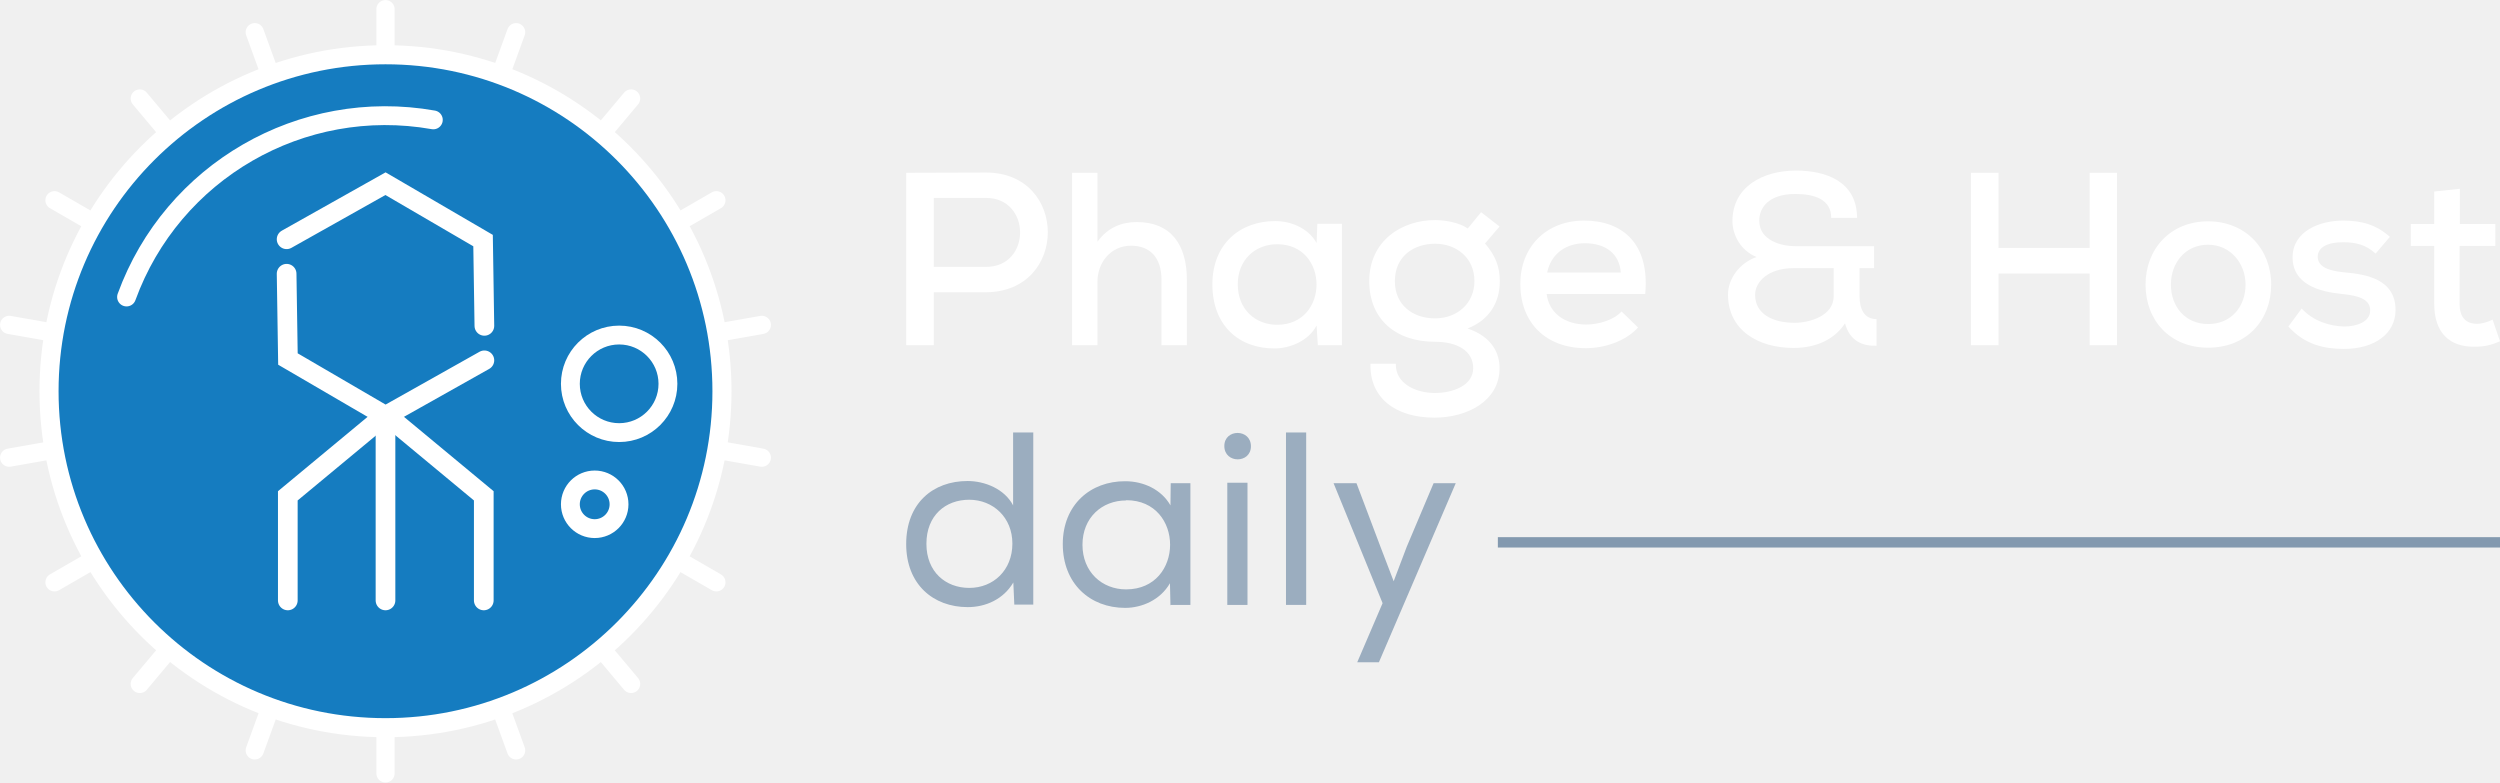
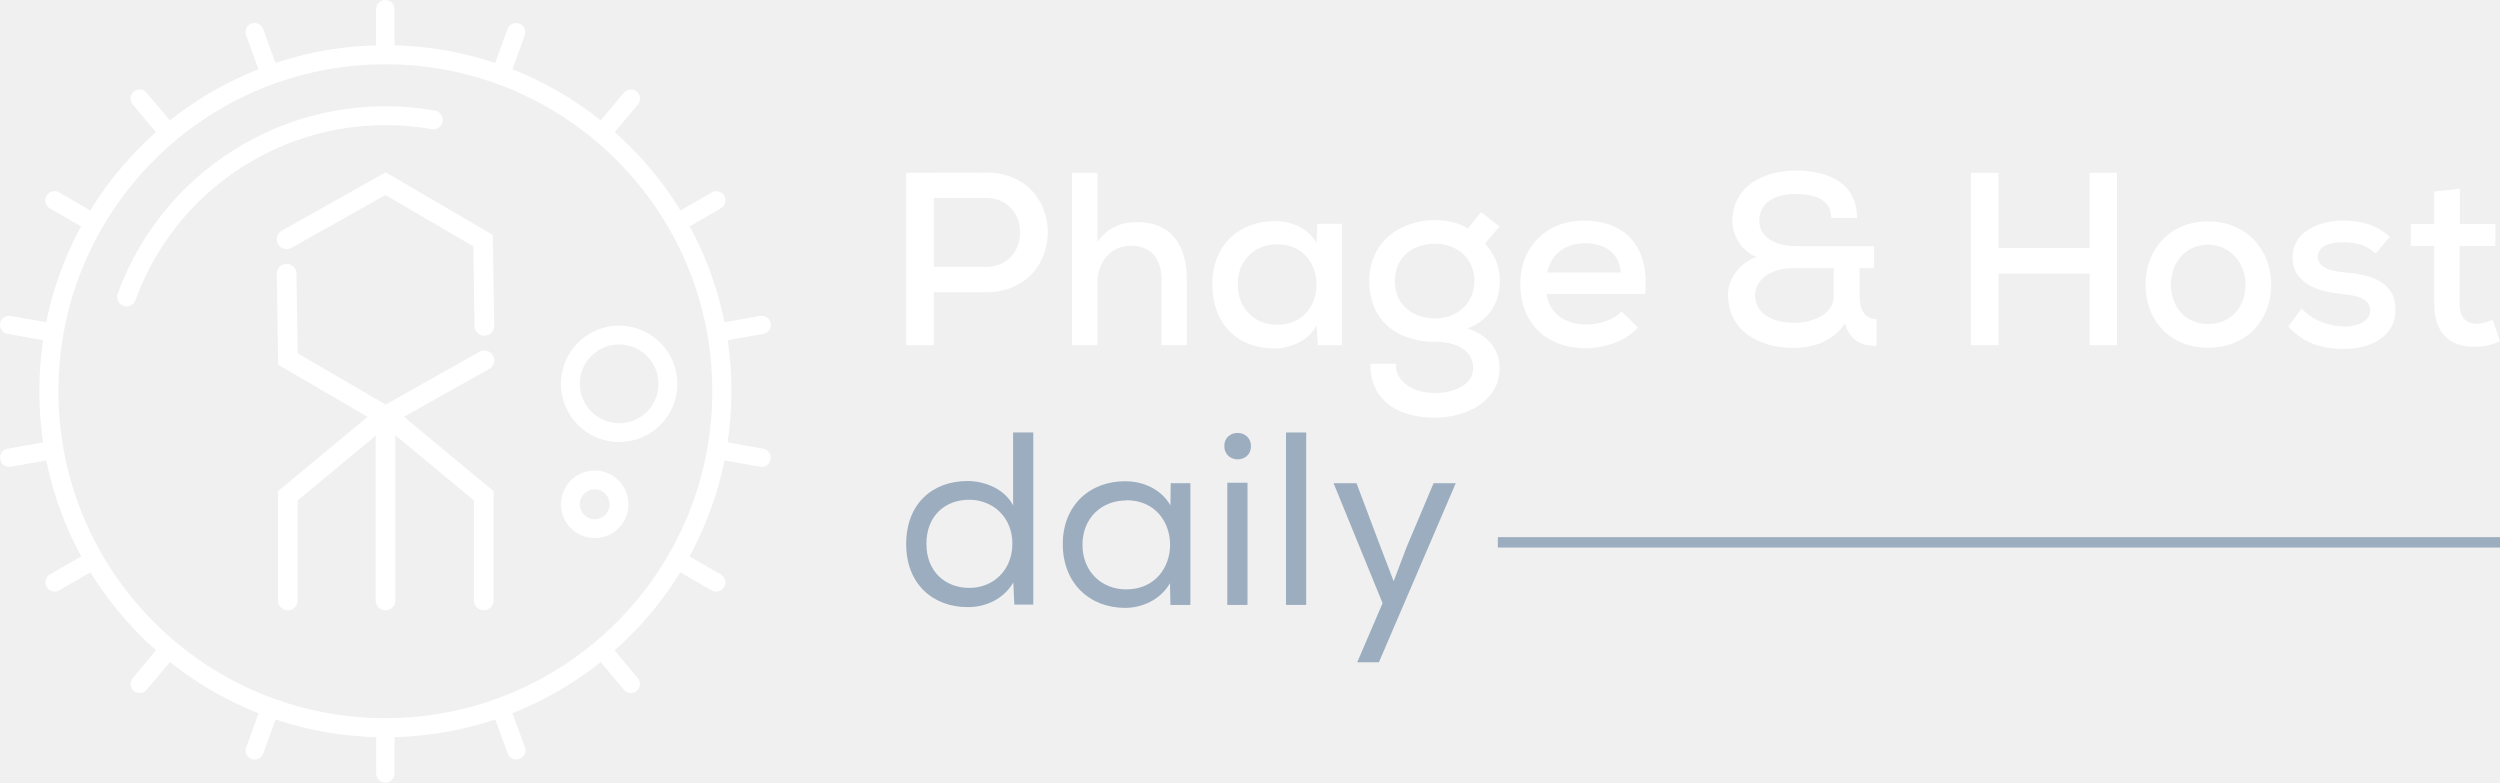
<svg xmlns="http://www.w3.org/2000/svg" width="20.96mm" height="6.56mm" viewBox="0 0 20.96 6.56" version="1.1" id="svg1296">
  <defs id="defs1293">
    <rect x="31.699" y="-2.655" width="88.022" height="40.515" id="rect7407" />
    <rect x="470.145" y="629.406" width="227.656" height="71.801" id="rect3737" />
    <rect x="470.145" y="629.406" width="227.656" height="71.801" id="rect5547" />
    <rect x="470.145" y="629.406" width="227.656" height="71.801" id="rect19171" />
    <rect x="470.145" y="629.406" width="227.656" height="71.801" id="rect1149" />
    <rect x="31.699" y="-2.655" width="45.441" height="43.723" id="rect8335" />
    <rect x="31.699" y="-2.655" width="45.441" height="43.723" id="rect8989" />
    <rect x="31.699" y="-2.655" width="45.441" height="43.723" id="rect38359" />
    <rect x="31.699" y="-2.655" width="88.022" height="40.515" id="rect62084" />
    <rect x="31.699" y="-2.655" width="45.441" height="43.723" id="rect62086" />
  </defs>
-   <g id="g1055">
-     <g aria-label="Phage &amp; Host" transform="matrix(0.2581599,0,0,0.2581599,-0.7675996,1.695483)" id="text7405" style="font-size:8px;line-height:1.25;white-space:pre;shape-inside:url(#rect7407);fill:#ffffff">
-       <path d="m 33.299,-0.14 h 1.696 c 1.472,0 1.48,2.24 0,2.24 h -1.696 z m 1.696,3.064 c 2.68,-0.016 2.672,-3.888 0,-3.888 -0.856,0 -1.736,0.008 -2.592,0.008 V 4.644 h 0.896 v -1.72 z" style="font-family:'Nexa Bold';-inkscape-font-specification:'Nexa Bold, Normal'" id="path969" />
-       <path d="M 37.79,-0.956 V 4.644 h 0.824 v -2.056 c 0,-0.648 0.448,-1.176 1.088,-1.176 0.608,0 0.992,0.368 0.992,1.112 v 2.12 h 0.824 v -2.128 c 0,-1.128 -0.512,-1.872 -1.624,-1.872 -0.472,0 -0.936,0.16 -1.28,0.64 v -2.24 z" style="font-family:'Nexa Bold';-inkscape-font-specification:'Nexa Bold, Normal'" id="path971" />
-       <path d="m 45.731,1.324 c -0.248,-0.448 -0.784,-0.712 -1.344,-0.712 -1.136,0 -2.04,0.736 -2.04,2.056 0,1.344 0.872,2.088 2.024,2.08 0.488,0 1.096,-0.24 1.36,-0.744 l 0.04,0.64 h 0.784 c 0,-1.312 0,-2.632 0,-3.944 h -0.8 z m -1.28,0.04 c 1.704,0 1.704,2.616 0,2.616 -0.704,0 -1.28,-0.496 -1.28,-1.312 0,-0.808 0.576,-1.304 1.28,-1.304 z" style="font-family:'Nexa Bold';-inkscape-font-specification:'Nexa Bold, Normal'" id="path973" />
-       <path d="m 50.641,0.852 c -0.28,-0.192 -0.736,-0.272 -1.064,-0.272 -1.072,0 -2.136,0.664 -2.136,1.984 0,1.232 0.856,1.968 2.136,1.968 0.736,0 1.24,0.304 1.24,0.856 0,0.56 -0.648,0.808 -1.256,0.808 -0.656,-0.008 -1.28,-0.336 -1.256,-0.952 h -0.824 c -0.032,1.096 0.792,1.752 2.08,1.752 1.056,0 2.112,-0.536 2.112,-1.608 0,-0.472 -0.232,-1.016 -1.04,-1.288 0.704,-0.272 1.048,-0.84 1.048,-1.536 0,-0.488 -0.152,-0.84 -0.48,-1.224 l 0.472,-0.552 -0.6,-0.464 z m -1.064,0.496 c 0.68,0 1.28,0.44 1.28,1.216 0,0.712 -0.552,1.208 -1.28,1.208 -0.712,0 -1.304,-0.424 -1.304,-1.208 0,-0.824 0.632,-1.216 1.304,-1.216 z" style="font-family:'Nexa Bold';-inkscape-font-specification:'Nexa Bold, Normal'" id="path975" />
-       <path d="m 56.403,2.98 c 0.152,-1.608 -0.712,-2.384 -1.984,-2.384 -1.232,0 -2.072,0.856 -2.072,2.056 0,1.264 0.832,2.088 2.128,2.088 0.608,0 1.288,-0.224 1.696,-0.672 l -0.536,-0.52 c -0.24,0.272 -0.744,0.424 -1.144,0.424 -0.72,0 -1.216,-0.392 -1.288,-0.992 z m -3.184,-0.696 c 0.128,-0.624 0.624,-0.952 1.224,-0.952 0.664,0 1.12,0.328 1.168,0.952 z" style="font-family:'Nexa Bold';-inkscape-font-specification:'Nexa Bold, Normal'" id="path977" />
-       <path d="m 61.228,2.14 c 0.432,0 0.864,0 1.296,0 v 0.912 c 0,0.656 -0.816,0.864 -1.264,0.864 -0.72,0 -1.288,-0.288 -1.288,-0.912 0,-0.4 0.4,-0.864 1.256,-0.864 z m 2.136,0 h 0.472 v -0.712 c -0.856,0 -1.696,0 -2.56,0 -0.448,0 -1.168,-0.184 -1.168,-0.824 -0.008,-0.408 0.288,-0.872 1.168,-0.872 0.616,0 1.168,0.168 1.168,0.776 h 0.84 c -0.008,-1.2 -1.032,-1.536 -1.984,-1.536 -1.072,0 -2.056,0.52 -2.064,1.632 0,0.488 0.288,0.976 0.784,1.176 -0.528,0.176 -0.928,0.688 -0.928,1.216 0,1.152 0.968,1.736 2.128,1.736 0.728,0 1.328,-0.272 1.672,-0.8 0.16,0.6 0.6,0.744 1.024,0.728 v -0.864 c -0.408,0 -0.552,-0.344 -0.552,-0.744 z" style="font-family:'Nexa Bold';-inkscape-font-specification:'Nexa Bold, Normal'" id="path979" />
-       <path d="m 71.725,4.644 v -5.6 h -0.888 V 1.484 h -2.96 v -2.44 h -0.896 V 4.644 h 0.896 v -2.328 h 2.96 v 2.328 z" style="font-family:'Nexa Bold';-inkscape-font-specification:'Nexa Bold, Normal'" id="path981" />
-       <path d="m 74.684,0.62 c -1.224,0 -2.032,0.896 -2.032,2.056 0,1.168 0.8,2.048 2.032,2.048 1.24,0 2.048,-0.88 2.048,-2.048 0,-1.16 -0.832,-2.056 -2.048,-2.056 z m 0,0.76 c 0.72,0 1.216,0.6 1.216,1.296 0,0.704 -0.456,1.28 -1.216,1.28 -0.752,0 -1.208,-0.576 -1.208,-1.28 0,-0.696 0.456,-1.296 1.208,-1.296 z" style="font-family:'Nexa Bold';-inkscape-font-specification:'Nexa Bold, Normal'" id="path983" />
-       <path d="m 80.587,1.124 c -0.44,-0.392 -0.912,-0.528 -1.52,-0.528 -0.736,0 -1.64,0.328 -1.64,1.2 0.008,0.872 0.864,1.112 1.608,1.184 0.584,0.056 0.92,0.192 0.912,0.544 -0.008,0.368 -0.448,0.512 -0.84,0.512 -0.464,-0.008 -1.016,-0.176 -1.384,-0.584 l -0.432,0.584 c 0.52,0.584 1.16,0.728 1.8,0.728 1.024,0 1.672,-0.512 1.68,-1.248 0.008,-1.016 -0.944,-1.176 -1.672,-1.24 -0.504,-0.048 -0.848,-0.176 -0.856,-0.504 0,-0.312 0.336,-0.48 0.84,-0.472 0.392,0 0.728,0.08 1.04,0.368 z" style="font-family:'Nexa Bold';-inkscape-font-specification:'Nexa Bold, Normal'" id="path985" />
-       <path d="m 82.027,-0.348 v 1.056 h -0.76 V 1.42 h 0.76 v 1.88 c 0,0.928 0.488,1.416 1.344,1.392 0.28,0 0.52,-0.056 0.792,-0.176 l -0.24,-0.704 c -0.16,0.08 -0.344,0.136 -0.504,0.136 -0.384,0 -0.568,-0.232 -0.568,-0.648 v -1.88 h 1.16 V 0.708 h -1.152 v -1.144 z" style="font-family:'Nexa Bold';-inkscape-font-specification:'Nexa Bold, Normal'" id="path987" />
-     </g>
-     <g aria-label="daily" transform="matrix(0.2645833,0,0,0.2645833,-0.8824056,3.889689)" id="text8987" style="font-size:7.805px;line-height:1.25;white-space:pre;shape-inside:url(#rect8989);fill:#9badbf">
-       <path d="M 36.07,-0.997 H 35.438 V 1.313 C 35.165,0.79 34.54,0.541 33.994,0.541 c -1.093,0 -1.944,0.702 -1.944,1.998 0,1.272 0.851,1.998 1.951,1.998 0.57,0 1.132,-0.25 1.444,-0.781 l 0.031,0.702 h 0.601 V -1.005 Z M 34.041,1.134 c 0.765,0 1.374,0.562 1.374,1.389 0,0.843 -0.601,1.405 -1.366,1.405 -0.749,0 -1.358,-0.507 -1.358,-1.397 0,-0.905 0.609,-1.397 1.358,-1.397 z" style="font-family:'Nexa Regular';-inkscape-font-specification:'Nexa Regular, Normal'" id="path990" />
-       <path d="m 40.439,4.467 h 0.617 V 0.611 h -0.624 l -0.008,0.702 C 40.142,0.814 39.573,0.548 38.995,0.548 37.894,0.541 37.012,1.29 37.012,2.539 c 0,1.257 0.866,2.022 1.975,2.022 0.531,0 1.116,-0.25 1.421,-0.781 l 0.016,0.702 z M 39.026,1.149 c 1.85,0 1.85,2.826 -0.008,2.826 -0.765,0 -1.382,-0.554 -1.382,-1.413 0,-0.859 0.617,-1.405 1.382,-1.405 z" style="font-family:'Nexa Regular';-inkscape-font-specification:'Nexa Regular, Normal'" id="path992" />
-       <path d="m 42.131,-0.568 c 0,0.562 0.843,0.562 0.843,0.008 0,-0.562 -0.843,-0.562 -0.843,-0.008 z m 0.094,1.163 h 0.64 V 4.467 h -0.64 z" style="font-family:'Nexa Regular';-inkscape-font-specification:'Nexa Regular, Normal'" id="path994" />
-       <path d="M 44.725,-0.997 H 44.085 V 4.467 h 0.64 z" style="font-family:'Nexa Regular';-inkscape-font-specification:'Nexa Regular, Normal'" id="path996" />
-       <path d="M 49.464,0.611 H 48.762 L 47.911,2.625 47.497,3.717 47.076,2.617 46.319,0.611 H 45.593 L 47.146,4.412 46.342,6.285 h 0.687 z" style="font-family:'Nexa Regular';-inkscape-font-specification:'Nexa Regular, Normal'" id="path998" />
-     </g>
-     <path style="font-size:8px;line-height:1.25;white-space:pre;fill:none;fill-opacity:1;stroke:#8399af;stroke-width:0.087;stroke-linecap:butt;stroke-linejoin:miter;stroke-miterlimit:4;stroke-dasharray:none;stroke-opacity:1" d="m 12.558,4.547 h 8.402" id="path53856" />
-     <path style="fill:none;stroke:#ffffff;stroke-width:0.153;stroke-linecap:round;stroke-linejoin:miter;stroke-miterlimit:4;stroke-dasharray:none;stroke-opacity:1" d="M 3.232,0.077 V 6.484" id="path58712" />
-     <path style="fill:none;stroke:#ffffff;stroke-width:0.153;stroke-linecap:round;stroke-linejoin:miter;stroke-miterlimit:4;stroke-dasharray:none;stroke-opacity:1" d="M 4.327,0.27 2.136,6.291" id="path61402" />
-     <path style="fill:none;stroke:#ffffff;stroke-width:0.153;stroke-linecap:round;stroke-linejoin:miter;stroke-miterlimit:4;stroke-dasharray:none;stroke-opacity:1" d="M 5.291,0.826 1.172,5.734" id="path61404" />
-     <path style="fill:none;stroke:#ffffff;stroke-width:0.153;stroke-linecap:round;stroke-linejoin:miter;stroke-miterlimit:4;stroke-dasharray:none;stroke-opacity:1" d="M 6.006,1.679 0.457,4.882" id="path61646" />
-     <path style="fill:none;stroke:#ffffff;stroke-width:0.153;stroke-linecap:round;stroke-linejoin:miter;stroke-miterlimit:4;stroke-dasharray:none;stroke-opacity:1" d="M 6.387,2.724 0.077,3.837" id="path61648" />
-     <path style="fill:none;stroke:#ffffff;stroke-width:0.153;stroke-linecap:round;stroke-linejoin:miter;stroke-miterlimit:4;stroke-dasharray:none;stroke-opacity:1" d="M 6.387,3.837 0.077,2.724" id="path61730" />
-     <path style="fill:none;stroke:#ffffff;stroke-width:0.153;stroke-linecap:round;stroke-linejoin:miter;stroke-miterlimit:4;stroke-dasharray:none;stroke-opacity:1" d="M 6.006,4.882 0.457,1.679" id="path61732" />
-     <path style="fill:none;stroke:#ffffff;stroke-width:0.153;stroke-linecap:round;stroke-linejoin:miter;stroke-miterlimit:4;stroke-dasharray:none;stroke-opacity:1" d="M 5.291,5.734 1.172,0.826" id="path61734" />
-     <path style="fill:none;stroke:#ffffff;stroke-width:0.153;stroke-linecap:round;stroke-linejoin:miter;stroke-miterlimit:4;stroke-dasharray:none;stroke-opacity:1" d="M 4.327,6.291 2.136,0.27" id="path61736" />
-     <circle style="fill:#157cc0;fill-opacity:1;stroke:#ffffff;stroke-width:0.16;stroke-linecap:round;stroke-miterlimit:4;stroke-dasharray:none;stroke-opacity:1" id="path1140" cy="3.28" cx="3.232" r="2.821" />
-     <path style="fill:none;stroke:#ffffff;stroke-width:0.165;stroke-linecap:round;stroke-linejoin:miter;stroke-miterlimit:4;stroke-dasharray:none;stroke-opacity:1" d="m 2.403,2.006 0.829,-0.466 0.818,0.477 0.011,0.715" id="path1105" />
-     <path style="fill:none;stroke:#ffffff;stroke-width:0.165;stroke-linecap:round;stroke-linejoin:miter;stroke-miterlimit:4;stroke-dasharray:none;stroke-opacity:1" d="M 4.061,3.021 3.232,3.487 2.414,3.01 2.403,2.295" id="path1107" />
-     <path style="fill:none;stroke:#ffffff;stroke-width:0.165;stroke-linecap:round;stroke-linejoin:miter;stroke-miterlimit:4;stroke-dasharray:none;stroke-opacity:1" d="m 3.232,3.535 v 1.499" id="path1109" />
-     <path style="fill:none;stroke:#ffffff;stroke-width:0.165;stroke-linecap:round;stroke-linejoin:miter;stroke-miterlimit:4;stroke-dasharray:none;stroke-opacity:1" d="m 3.24,3.48 0.816,0.677 v 0.877" id="path1111" />
-     <path style="fill:none;stroke:#ffffff;stroke-width:0.165;stroke-linecap:round;stroke-linejoin:miter;stroke-miterlimit:4;stroke-dasharray:none;stroke-opacity:1" d="m 3.229,3.48 -0.816,0.677 v 0.877" id="path1114" />
-     <circle style="fill:none;stroke:#ffffff;stroke-width:0.158;stroke-linecap:round;stroke-miterlimit:4;stroke-dasharray:none;stroke-opacity:1" id="path2452" cy="3.218" cx="5.191" r="0.409" />
-     <circle style="fill:none;stroke:#ffffff;stroke-width:0.158;stroke-linecap:round;stroke-miterlimit:4;stroke-dasharray:none;stroke-opacity:1" id="circle2534" cy="4.228" cx="4.986" r="0.204" />
-     <path style="fill:none;stroke:#ffffff;stroke-width:0.158;stroke-linecap:round;stroke-miterlimit:4;stroke-dasharray:none;stroke-opacity:1" id="circle2814" d="M 1.061,2.49 A 2.31,2.31 0 0 1 3.633,1.005" />
+   <g aria-label="Phage &amp; Host" transform="matrix(0.2581599,0,0,0.2581599,-0.7675996,1.695483)" id="text7405" style="font-size:8px;line-height:1.25;white-space:pre;shape-inside:url(#rect7407);fill:#ffffff">
+     <path d="m 33.299,-0.14 h 1.696 c 1.472,0 1.48,2.24 0,2.24 h -1.696 z m 1.696,3.064 c 2.68,-0.016 2.672,-3.888 0,-3.888 -0.856,0 -1.736,0.008 -2.592,0.008 V 4.644 h 0.896 v -1.72 z" style="font-family:'Nexa Bold';-inkscape-font-specification:'Nexa Bold, Normal';fill:#ffffff" id="path969" />
+     <path d="M 37.79,-0.956 V 4.644 h 0.824 v -2.056 c 0,-0.648 0.448,-1.176 1.088,-1.176 0.608,0 0.992,0.368 0.992,1.112 v 2.12 h 0.824 v -2.128 c 0,-1.128 -0.512,-1.872 -1.624,-1.872 -0.472,0 -0.936,0.16 -1.28,0.64 v -2.24 z" style="font-family:'Nexa Bold';-inkscape-font-specification:'Nexa Bold, Normal';fill:#ffffff" id="path971" />
+     <path d="m 45.731,1.324 c -0.248,-0.448 -0.784,-0.712 -1.344,-0.712 -1.136,0 -2.04,0.736 -2.04,2.056 0,1.344 0.872,2.088 2.024,2.08 0.488,0 1.096,-0.24 1.36,-0.744 l 0.04,0.64 h 0.784 c 0,-1.312 0,-2.632 0,-3.944 h -0.8 z m -1.28,0.04 c 1.704,0 1.704,2.616 0,2.616 -0.704,0 -1.28,-0.496 -1.28,-1.312 0,-0.808 0.576,-1.304 1.28,-1.304 z" style="font-family:'Nexa Bold';-inkscape-font-specification:'Nexa Bold, Normal';fill:#ffffff" id="path973" />
+     <path d="m 50.641,0.852 c -0.28,-0.192 -0.736,-0.272 -1.064,-0.272 -1.072,0 -2.136,0.664 -2.136,1.984 0,1.232 0.856,1.968 2.136,1.968 0.736,0 1.24,0.304 1.24,0.856 0,0.56 -0.648,0.808 -1.256,0.808 -0.656,-0.008 -1.28,-0.336 -1.256,-0.952 h -0.824 c -0.032,1.096 0.792,1.752 2.08,1.752 1.056,0 2.112,-0.536 2.112,-1.608 0,-0.472 -0.232,-1.016 -1.04,-1.288 0.704,-0.272 1.048,-0.84 1.048,-1.536 0,-0.488 -0.152,-0.84 -0.48,-1.224 l 0.472,-0.552 -0.6,-0.464 z m -1.064,0.496 c 0.68,0 1.28,0.44 1.28,1.216 0,0.712 -0.552,1.208 -1.28,1.208 -0.712,0 -1.304,-0.424 -1.304,-1.208 0,-0.824 0.632,-1.216 1.304,-1.216 z" style="font-family:'Nexa Bold';-inkscape-font-specification:'Nexa Bold, Normal';fill:#ffffff" id="path975" />
+     <path d="m 56.403,2.98 c 0.152,-1.608 -0.712,-2.384 -1.984,-2.384 -1.232,0 -2.072,0.856 -2.072,2.056 0,1.264 0.832,2.088 2.128,2.088 0.608,0 1.288,-0.224 1.696,-0.672 l -0.536,-0.52 c -0.24,0.272 -0.744,0.424 -1.144,0.424 -0.72,0 -1.216,-0.392 -1.288,-0.992 z m -3.184,-0.696 c 0.128,-0.624 0.624,-0.952 1.224,-0.952 0.664,0 1.12,0.328 1.168,0.952 z" style="font-family:'Nexa Bold';-inkscape-font-specification:'Nexa Bold, Normal';fill:#ffffff" id="path977" />
+     <path d="m 61.228,2.14 c 0.432,0 0.864,0 1.296,0 v 0.912 c 0,0.656 -0.816,0.864 -1.264,0.864 -0.72,0 -1.288,-0.288 -1.288,-0.912 0,-0.4 0.4,-0.864 1.256,-0.864 z m 2.136,0 h 0.472 v -0.712 c -0.856,0 -1.696,0 -2.56,0 -0.448,0 -1.168,-0.184 -1.168,-0.824 -0.008,-0.408 0.288,-0.872 1.168,-0.872 0.616,0 1.168,0.168 1.168,0.776 h 0.84 c -0.008,-1.2 -1.032,-1.536 -1.984,-1.536 -1.072,0 -2.056,0.52 -2.064,1.632 0,0.488 0.288,0.976 0.784,1.176 -0.528,0.176 -0.928,0.688 -0.928,1.216 0,1.152 0.968,1.736 2.128,1.736 0.728,0 1.328,-0.272 1.672,-0.8 0.16,0.6 0.6,0.744 1.024,0.728 v -0.864 c -0.408,0 -0.552,-0.344 -0.552,-0.744 z" style="font-family:'Nexa Bold';-inkscape-font-specification:'Nexa Bold, Normal';fill:#ffffff" id="path979" />
+     <path d="m 71.725,4.644 v -5.6 h -0.888 V 1.484 h -2.96 v -2.44 h -0.896 V 4.644 h 0.896 v -2.328 h 2.96 v 2.328 z" style="font-family:'Nexa Bold';-inkscape-font-specification:'Nexa Bold, Normal';fill:#ffffff" id="path981" />
+     <path d="m 74.684,0.62 c -1.224,0 -2.032,0.896 -2.032,2.056 0,1.168 0.8,2.048 2.032,2.048 1.24,0 2.048,-0.88 2.048,-2.048 0,-1.16 -0.832,-2.056 -2.048,-2.056 z m 0,0.76 c 0.72,0 1.216,0.6 1.216,1.296 0,0.704 -0.456,1.28 -1.216,1.28 -0.752,0 -1.208,-0.576 -1.208,-1.28 0,-0.696 0.456,-1.296 1.208,-1.296 z" style="font-family:'Nexa Bold';-inkscape-font-specification:'Nexa Bold, Normal';fill:#ffffff" id="path983" />
+     <path d="m 80.587,1.124 c -0.44,-0.392 -0.912,-0.528 -1.52,-0.528 -0.736,0 -1.64,0.328 -1.64,1.2 0.008,0.872 0.864,1.112 1.608,1.184 0.584,0.056 0.92,0.192 0.912,0.544 -0.008,0.368 -0.448,0.512 -0.84,0.512 -0.464,-0.008 -1.016,-0.176 -1.384,-0.584 l -0.432,0.584 c 0.52,0.584 1.16,0.728 1.8,0.728 1.024,0 1.672,-0.512 1.68,-1.248 0.008,-1.016 -0.944,-1.176 -1.672,-1.24 -0.504,-0.048 -0.848,-0.176 -0.856,-0.504 0,-0.312 0.336,-0.48 0.84,-0.472 0.392,0 0.728,0.08 1.04,0.368 z" style="font-family:'Nexa Bold';-inkscape-font-specification:'Nexa Bold, Normal';fill:#ffffff" id="path985" />
+     <path d="m 82.027,-0.348 v 1.056 h -0.76 V 1.42 h 0.76 v 1.88 c 0,0.928 0.488,1.416 1.344,1.392 0.28,0 0.52,-0.056 0.792,-0.176 l -0.24,-0.704 c -0.16,0.08 -0.344,0.136 -0.504,0.136 -0.384,0 -0.568,-0.232 -0.568,-0.648 v -1.88 h 1.16 V 0.708 h -1.152 v -1.144 z" style="font-family:'Nexa Bold';-inkscape-font-specification:'Nexa Bold, Normal';fill:#ffffff" id="path987" />
  </g>
+   <g aria-label="daily" transform="matrix(0.2645833,0,0,0.2645833,-0.8824056,3.889689)" id="text8987" style="font-size:7.805px;line-height:1.25;white-space:pre;shape-inside:url(#rect8989);fill:#9badbf;fill-opacity:1">
+     <path d="M 36.07,-0.997 H 35.438 V 1.313 C 35.165,0.79 34.54,0.541 33.994,0.541 c -1.093,0 -1.944,0.702 -1.944,1.998 0,1.272 0.851,1.998 1.951,1.998 0.57,0 1.132,-0.25 1.444,-0.781 l 0.031,0.702 h 0.601 V -1.005 Z M 34.041,1.134 c 0.765,0 1.374,0.562 1.374,1.389 0,0.843 -0.601,1.405 -1.366,1.405 -0.749,0 -1.358,-0.507 -1.358,-1.397 0,-0.905 0.609,-1.397 1.358,-1.397 z" style="font-family:'Nexa Regular';-inkscape-font-specification:'Nexa Regular, Normal';fill:#9badbf;fill-opacity:1" id="path990" />
+     <path d="m 40.439,4.467 h 0.617 V 0.611 h -0.624 l -0.008,0.702 C 40.142,0.814 39.573,0.548 38.995,0.548 37.894,0.541 37.012,1.29 37.012,2.539 c 0,1.257 0.866,2.022 1.975,2.022 0.531,0 1.116,-0.25 1.421,-0.781 l 0.016,0.702 z M 39.026,1.149 c 1.85,0 1.85,2.826 -0.008,2.826 -0.765,0 -1.382,-0.554 -1.382,-1.413 0,-0.859 0.617,-1.405 1.382,-1.405 z" style="font-family:'Nexa Regular';-inkscape-font-specification:'Nexa Regular, Normal';fill:#9badbf;fill-opacity:1" id="path992" />
+     <path d="m 42.131,-0.568 c 0,0.562 0.843,0.562 0.843,0.008 0,-0.562 -0.843,-0.562 -0.843,-0.008 z m 0.094,1.163 h 0.64 V 4.467 h -0.64 z" style="font-family:'Nexa Regular';-inkscape-font-specification:'Nexa Regular, Normal';fill:#9badbf;fill-opacity:1" id="path994" />
+     <path d="M 44.725,-0.997 H 44.085 V 4.467 h 0.64 z" style="font-family:'Nexa Regular';-inkscape-font-specification:'Nexa Regular, Normal';fill:#9badbf;fill-opacity:1" id="path996" />
+     <path d="M 49.464,0.611 H 48.762 L 47.911,2.625 47.497,3.717 47.076,2.617 46.319,0.611 H 45.593 L 47.146,4.412 46.342,6.285 h 0.687 z" style="font-family:'Nexa Regular';-inkscape-font-specification:'Nexa Regular, Normal';fill:#9badbf;fill-opacity:1" id="path998" />
+   </g>
+   <path style="font-size:8px;line-height:1.25;white-space:pre;fill:none;fill-opacity:1;stroke:#9badbf;stroke-width:0.087;stroke-linecap:butt;stroke-linejoin:miter;stroke-miterlimit:4;stroke-dasharray:none;stroke-opacity:1" d="m 12.558,4.547 h 8.402" id="path53856" />
+   <path style="fill:none;stroke:#ffffff;stroke-width:0.165;stroke-linecap:round;stroke-linejoin:miter;stroke-miterlimit:4;stroke-dasharray:none;stroke-opacity:1" d="m 2.403,2.006 0.829,-0.466 0.818,0.477 0.011,0.715" id="path1105" />
+   <path style="fill:none;stroke:#ffffff;stroke-width:0.165;stroke-linecap:round;stroke-linejoin:miter;stroke-miterlimit:4;stroke-dasharray:none;stroke-opacity:1" d="M 4.061,3.021 3.232,3.487 2.414,3.01 2.403,2.295" id="path1107" />
+   <path style="fill:none;stroke:#ffffff;stroke-width:0.165;stroke-linecap:round;stroke-linejoin:miter;stroke-miterlimit:4;stroke-dasharray:none;stroke-opacity:1" d="m 3.232,3.535 v 1.499" id="path1109" />
+   <path style="fill:none;stroke:#ffffff;stroke-width:0.165;stroke-linecap:round;stroke-linejoin:miter;stroke-miterlimit:4;stroke-dasharray:none;stroke-opacity:1" d="m 3.24,3.48 0.816,0.677 v 0.877" id="path1111" />
+   <path style="fill:none;stroke:#ffffff;stroke-width:0.165;stroke-linecap:round;stroke-linejoin:miter;stroke-miterlimit:4;stroke-dasharray:none;stroke-opacity:1" d="m 3.229,3.48 -0.816,0.677 v 0.877" id="path1114" />
+   <circle style="fill:none;stroke:#ffffff;stroke-width:0.158;stroke-linecap:round;stroke-miterlimit:4;stroke-dasharray:none;stroke-opacity:1" id="path2452" cy="3.218" cx="5.191" r="0.409" />
+   <circle style="fill:none;stroke:#ffffff;stroke-width:0.158;stroke-linecap:round;stroke-miterlimit:4;stroke-dasharray:none;stroke-opacity:1" id="circle2534" cy="4.228" cx="4.986" r="0.204" />
+   <path style="fill:none;stroke:#ffffff;stroke-width:0.158;stroke-linecap:round;stroke-miterlimit:4;stroke-dasharray:none;stroke-opacity:1" id="circle2814" d="M 1.061,2.49 A 2.31,2.31 0 0 1 3.633,1.005" />
+   <path id="path984" style="color:#000000;fill:#ffffff;stroke-width:1;stroke-linecap:round;-inkscape-stroke:none;fill-opacity:1" d="M 3.231,1.1948757e-5 A 0.077,0.077 0 0 0 3.153,0.076 v 0.387 a 2.821,2.821 0 0 1 0.078,-0.003 2.821,2.821 0 0 1 0.077,0.001 V 0.076 A 0.077,0.077 0 0 0 3.231,1.0096673e-5 Z M 2.138,0.193 a 0.077,0.077 0 0 0 -0.029,0.004 0.077,0.077 0 0 0 -0.045,0.1 l 0.131,0.36 A 2.821,2.821 0 0 1 2.338,0.607 L 2.206,0.244 a 0.077,0.077 0 0 0 -0.068,-0.051 z m 2.185,0 a 0.077,0.077 0 0 0 -0.068,0.051 L 4.124,0.605 a 2.821,2.821 0 0 1 0.144,0.053 l 0.131,-0.361 a 0.077,0.077 0 0 0 -0.047,-0.1 0.077,0.077 0 0 0 -0.03,-0.004 z M 1.179,0.75 a 0.077,0.077 0 0 0 -0.057,0.018 0.077,0.077 0 0 0 -0.01,0.107 L 1.361,1.172 A 2.821,2.821 0 0 1 1.477,1.072 L 1.229,0.778 A 0.077,0.077 0 0 0 1.179,0.75 Z m 4.105,0 a 0.077,0.077 0 0 0 -0.053,0.027 L 4.985,1.071 a 2.821,2.821 0 0 1 0.117,0.098 L 5.349,0.875 a 0.077,0.077 0 0 0 -0.01,-0.107 0.077,0.077 0 0 0 -0.055,-0.018 z M 0.467,1.604 a 0.077,0.077 0 0 0 -0.03,0.002 0.077,0.077 0 0 0 -0.047,0.035 0.077,0.077 0 0 0 0.027,0.105 l 0.334,0.193 a 2.821,2.821 0 0 1 0.078,-0.133 L 0.495,1.613 a 0.077,0.077 0 0 0 -0.028,-0.01 z m 5.527,0 a 0.077,0.077 0 0 0 -0.028,0.01 l -0.331,0.191 a 2.821,2.821 0 0 1 0.077,0.134 L 6.044,1.746 A 0.077,0.077 0 0 0 6.072,1.641 0.077,0.077 0 0 0 5.994,1.604 Z M 0.089,2.649 a 0.077,0.077 0 0 0 -0.088,0.062 0.077,0.077 0 0 0 0.06,0.088 l 0.379,0.067 a 2.821,2.821 0 0 1 0.027,-0.15 z m 6.283,0 -0.378,0.067 A 2.821,2.821 0 0 1 6.021,2.866 l 0.379,-0.067 a 0.077,0.077 0 0 0 0.062,-0.088 0.077,0.077 0 0 0 -0.089,-0.062 z M 0.441,3.695 0.062,3.762 a 0.077,0.077 0 0 0 -0.06,0.088 0.077,0.077 0 0 0 0.088,0.063 L 0.468,3.846 A 2.821,2.821 0 0 1 0.441,3.695 Z m 5.58,0 A 2.821,2.821 0 0 1 5.993,3.846 l 0.379,0.067 a 0.077,0.077 0 0 0 0.089,-0.063 0.077,0.077 0 0 0 -0.062,-0.088 z M 0.752,4.624 0.417,4.817 A 0.077,0.077 0 0 0 0.39,4.92 0.077,0.077 0 0 0 0.495,4.95 L 0.829,4.757 A 2.821,2.821 0 0 1 0.752,4.624 Z m 4.957,0 A 2.821,2.821 0 0 1 5.632,4.757 L 5.966,4.95 A 0.077,0.077 0 0 0 6.072,4.92 0.077,0.077 0 0 0 6.044,4.817 Z M 1.36,5.39 1.112,5.686 a 0.077,0.077 0 0 0 0.01,0.107 0.077,0.077 0 0 0 0.107,-0.01 L 1.476,5.49 A 2.821,2.821 0 0 1 1.36,5.39 Z m 3.741,5.291e-4 a 2.821,2.821 0 0 1 -0.116,0.099 l 0.246,0.294 a 0.077,0.077 0 0 0 0.107,0.01 0.077,0.077 0 0 0 0.01,-0.107 z M 4.268,5.904 a 2.821,2.821 0 0 1 -0.144,0.051 l 0.132,0.361 a 0.077,0.077 0 0 0 0.098,0.047 0.077,0.077 0 0 0 0.047,-0.098 z M 2.195,5.905 2.064,6.266 a 0.077,0.077 0 0 0 0.045,0.098 0.077,0.077 0 0 0 0.098,-0.047 L 2.338,5.955 A 2.821,2.821 0 0 1 2.195,5.905 Z m 0.959,0.194 v 0.386 a 0.077,0.077 0 0 0 0.078,0.076 0.077,0.077 0 0 0 0.076,-0.076 V 6.099 a 2.821,2.821 0 0 1 -0.077,0.003 2.821,2.821 0 0 1 -0.078,-0.003 z" />
+   <circle style="fill:none;fill-opacity:1;stroke:#ffffff;stroke-width:0.16;stroke-linecap:round;stroke-miterlimit:4;stroke-dasharray:none;stroke-opacity:1" id="circle1165" cy="3.28" cx="3.231" r="2.821" />
</svg>
